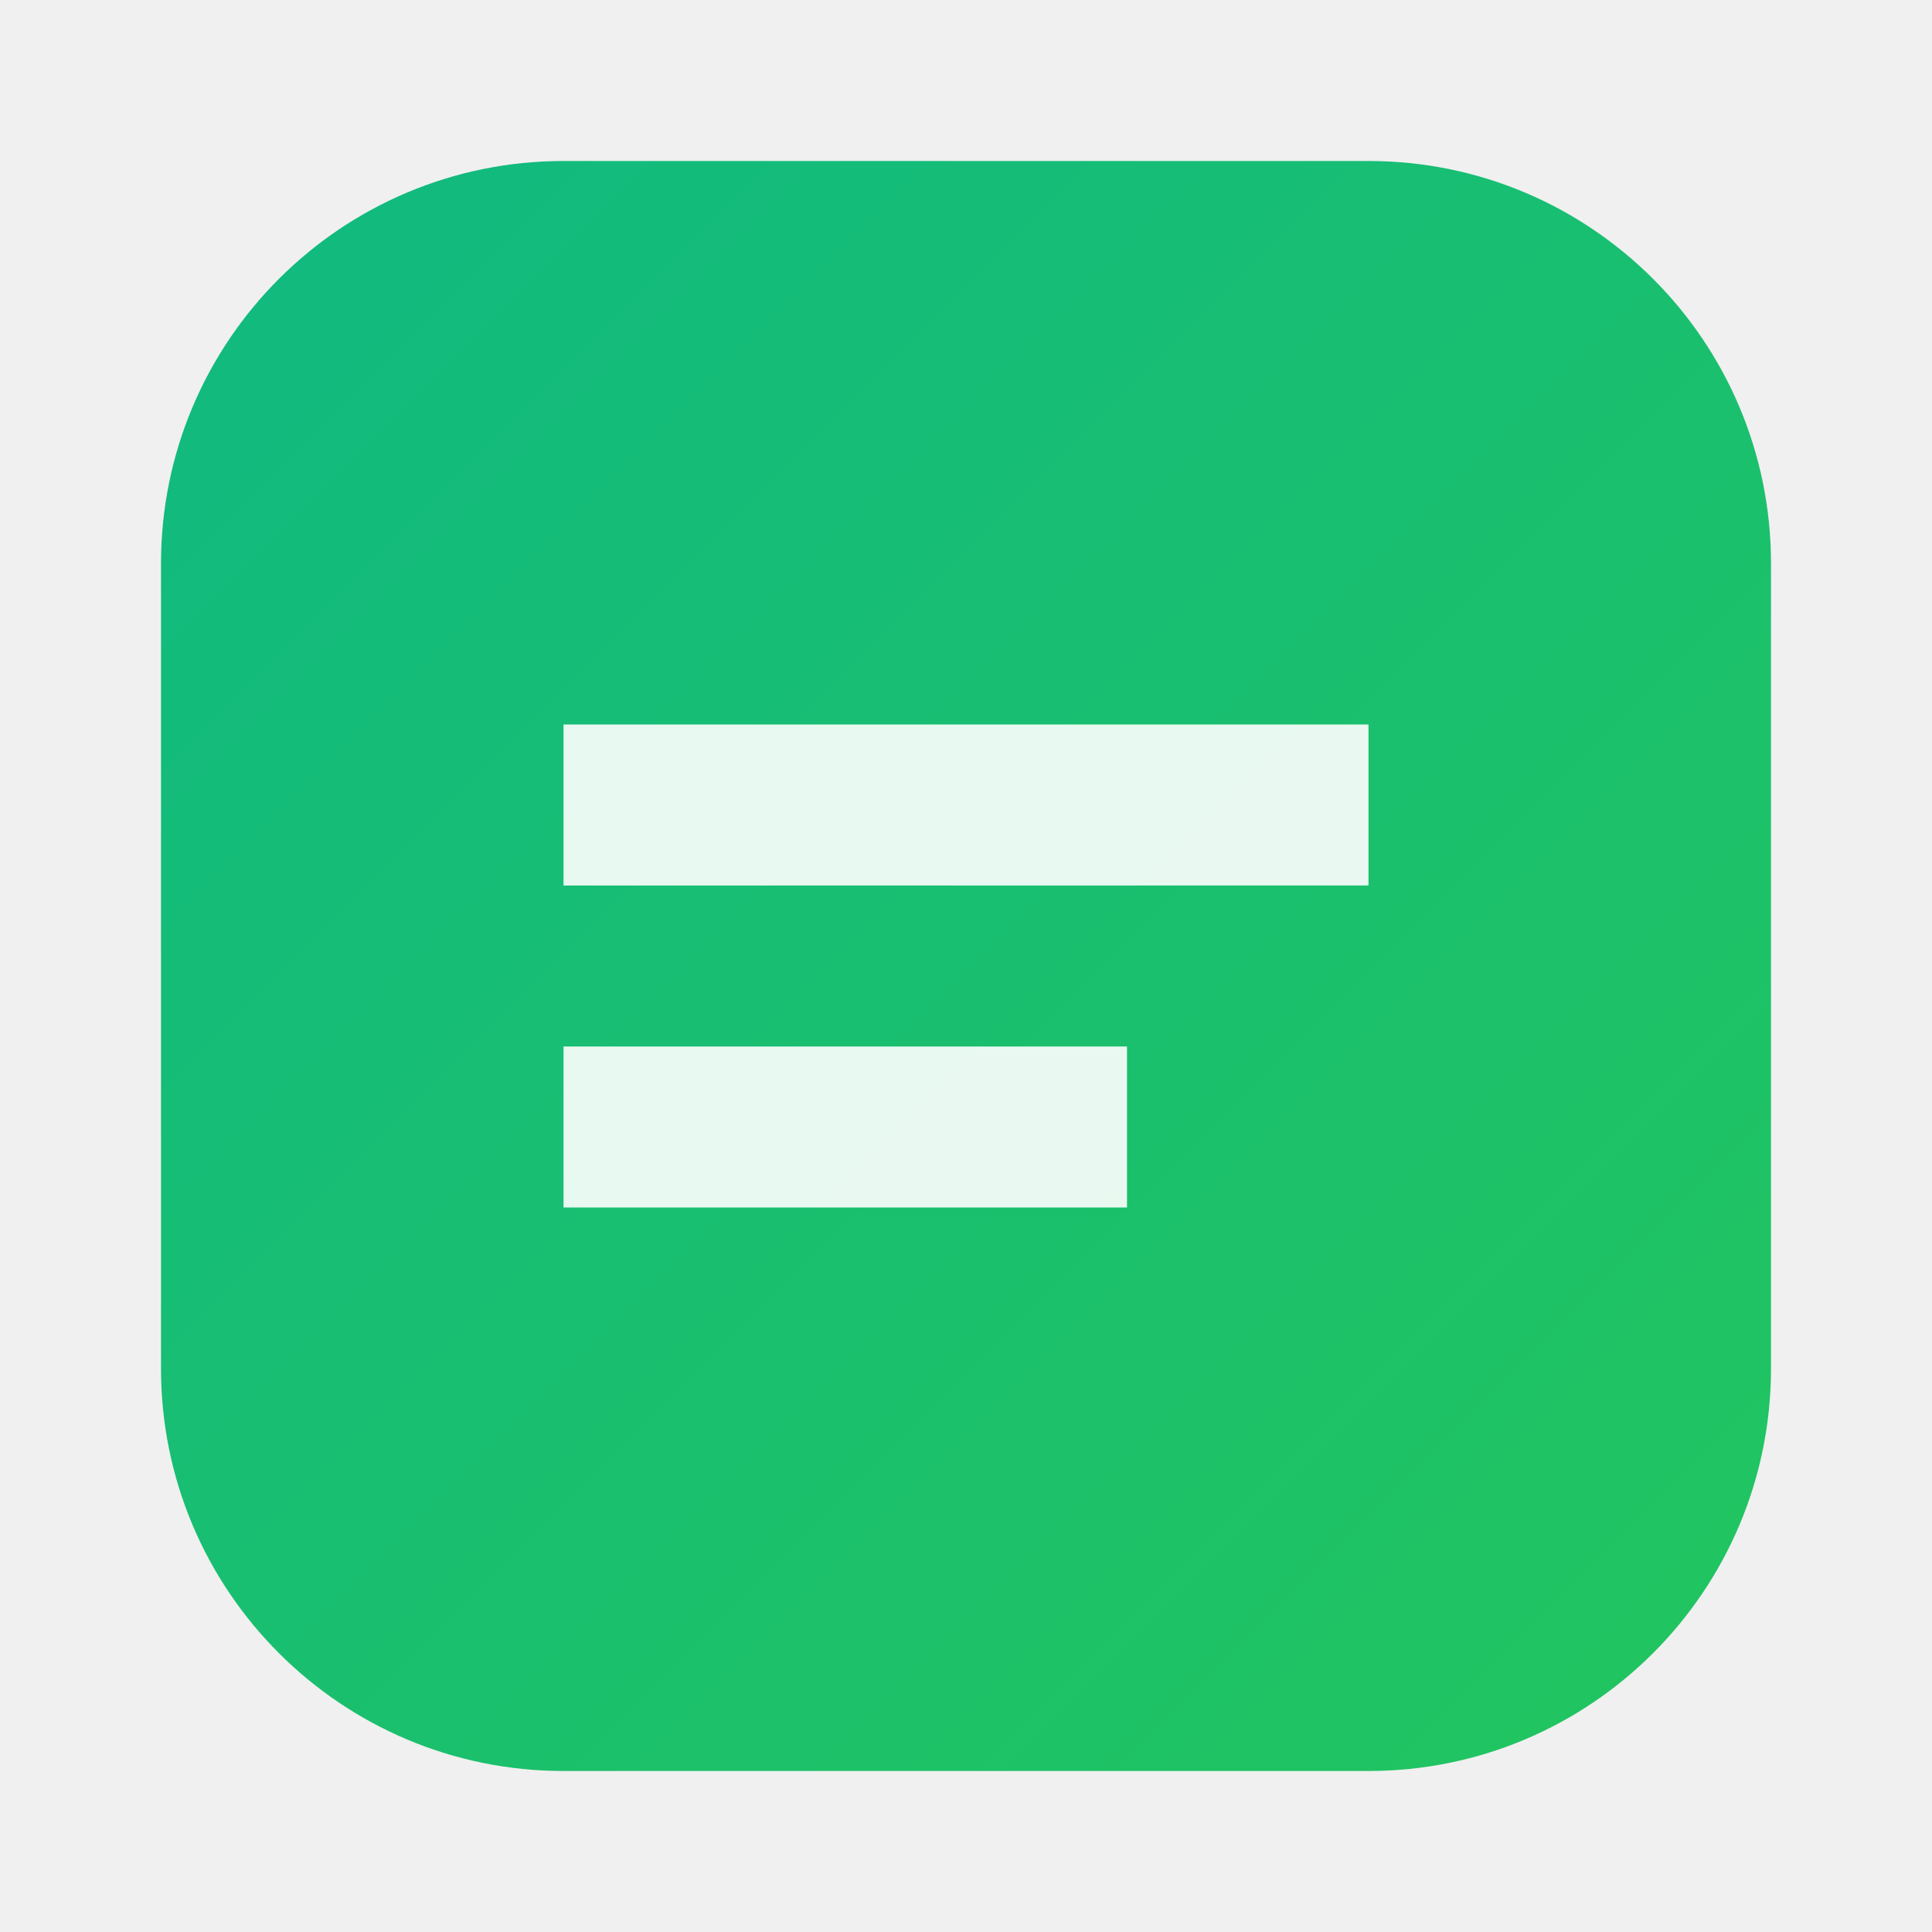
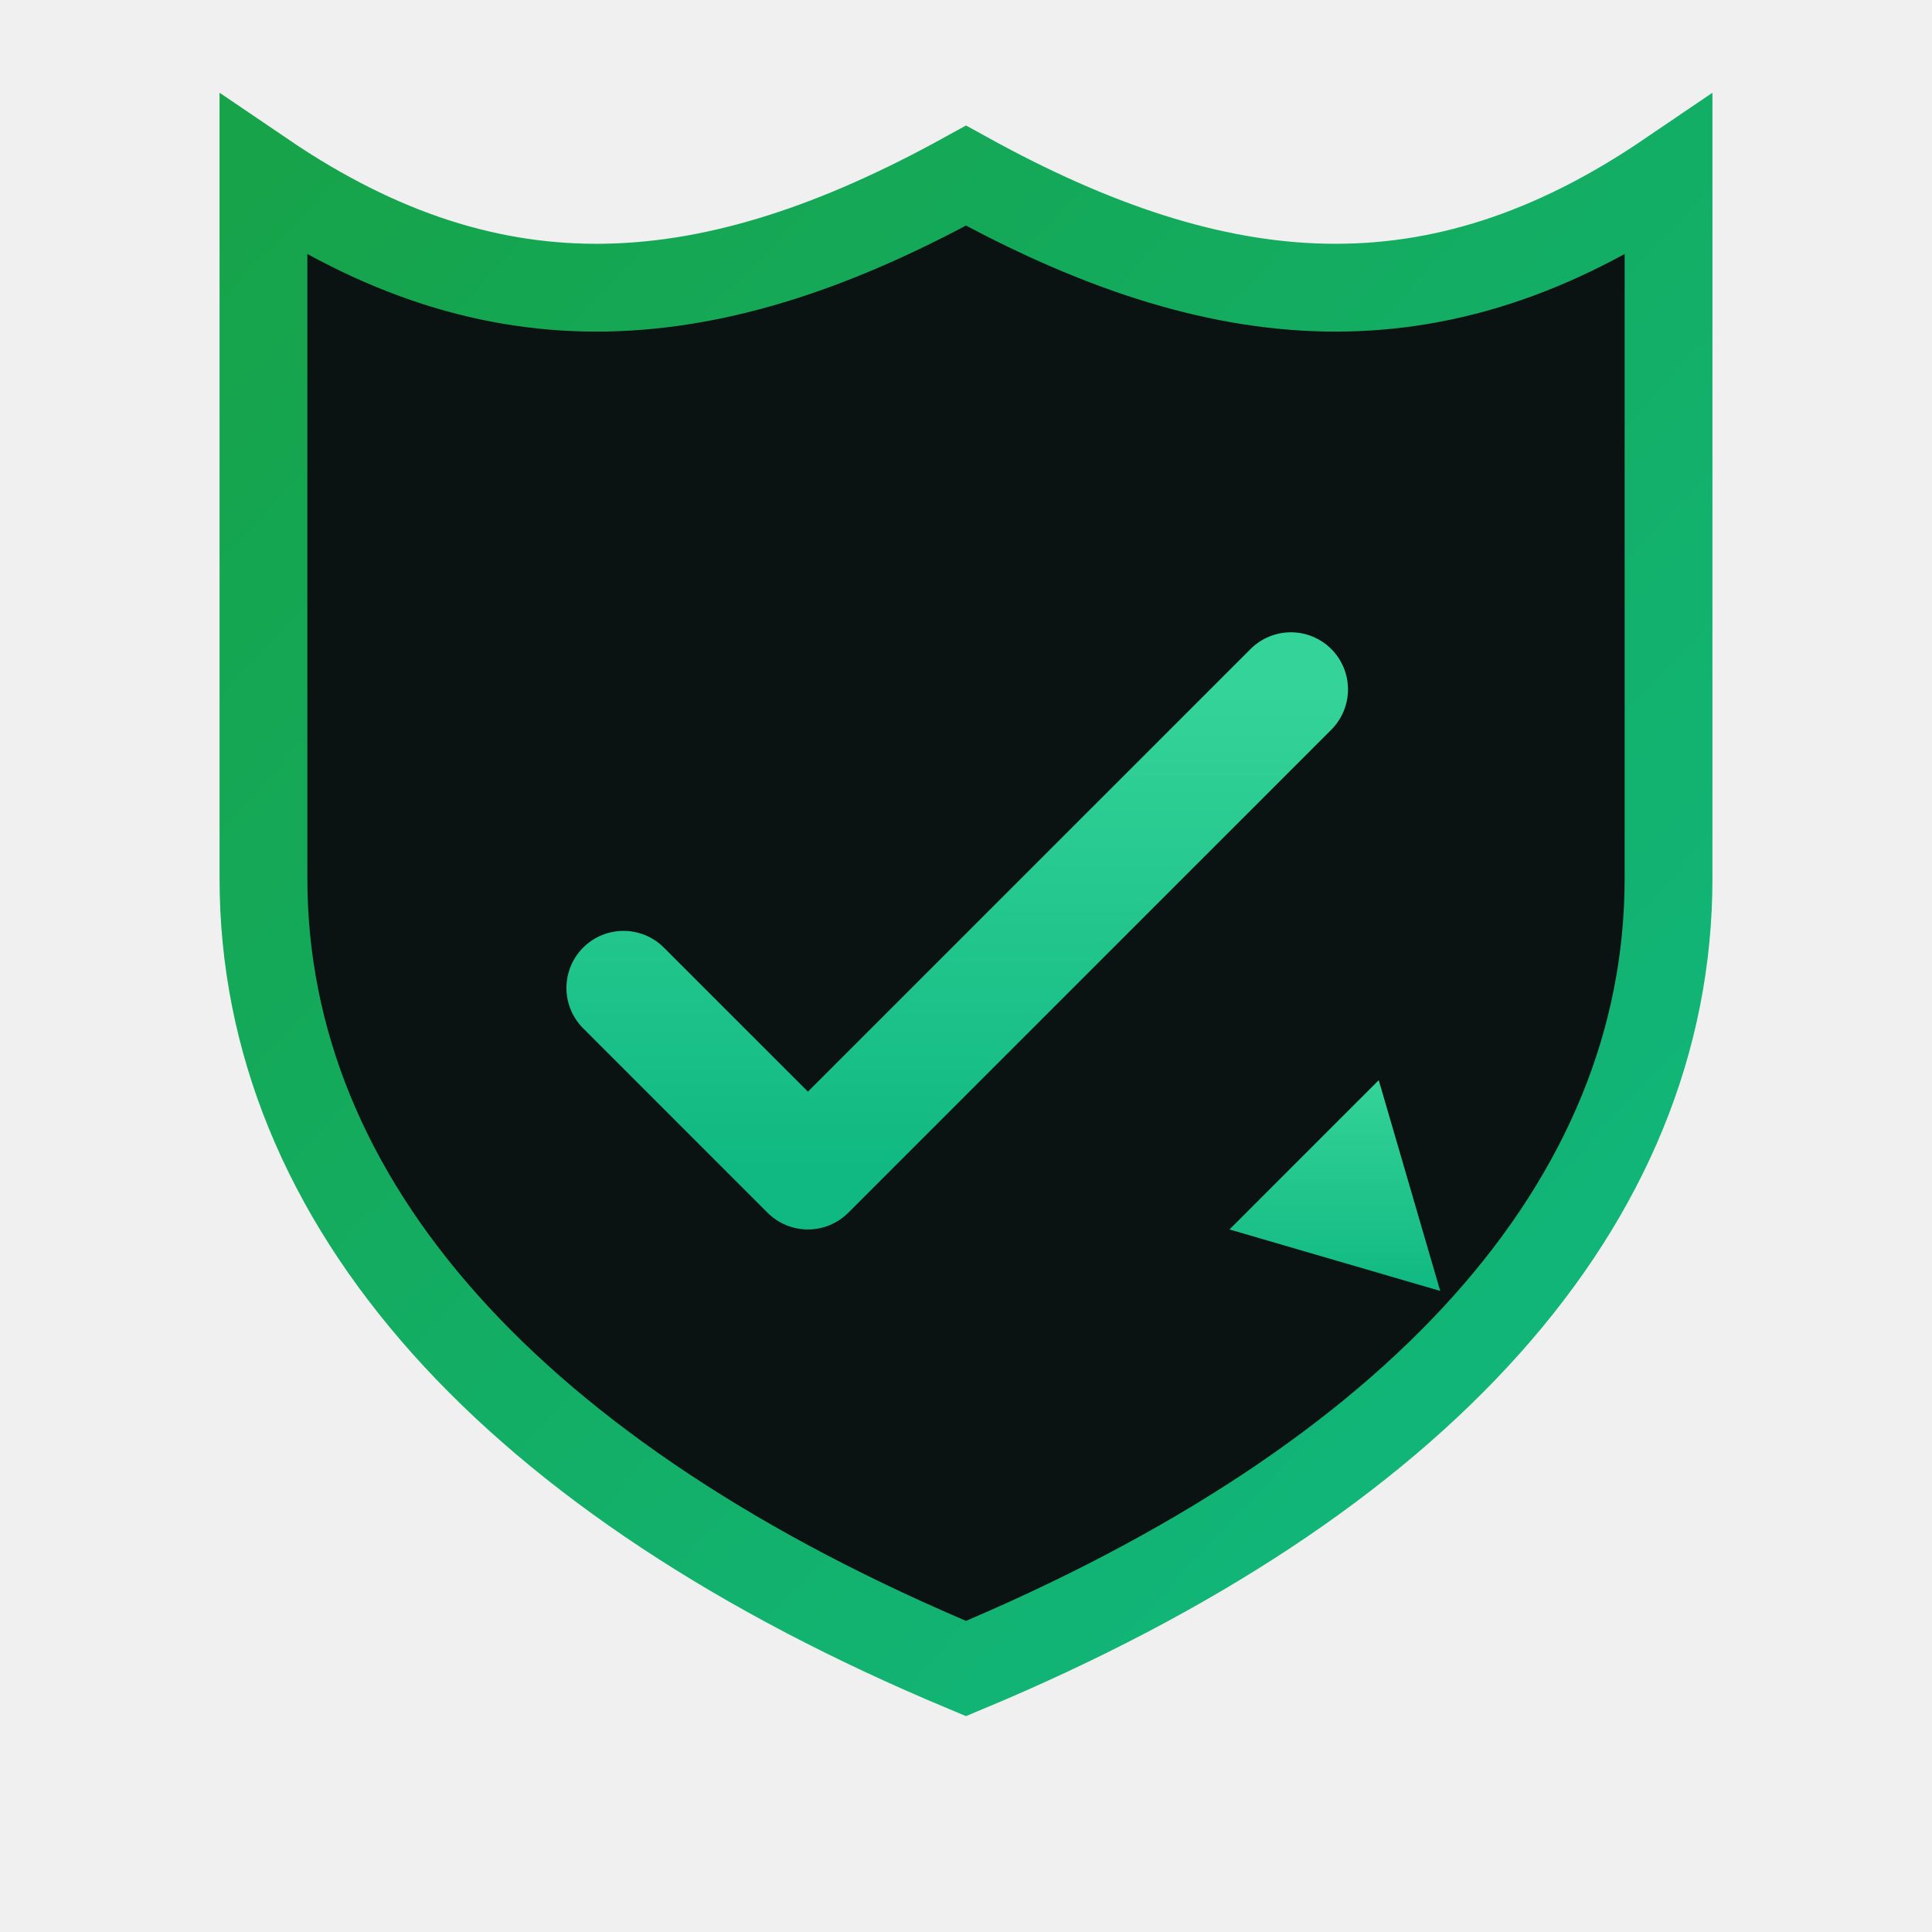
- <svg xmlns="http://www.w3.org/2000/svg" viewBox="0 0 24 24">
+ <svg xmlns="http://www.w3.org/2000/svg" viewBox="0 0 44 44" aria-hidden="true">
  <defs>
    <linearGradient id="g" x1="0" y1="0" x2="1" y2="1">
-       <stop offset="0" stop-color="#10b981" />
-       <stop offset="1" stop-color="#22c55e" />
+       <stop offset="0" stop-color="#16a34a" />
+       <stop offset="1" stop-color="#10b981" />
+     </linearGradient>
+     <linearGradient id="g2" x1="0" y1="0" x2="0" y2="1">
+       <stop offset="0" stop-color="#34d399" />
+       <stop offset="1" stop-color="#10b981" />
    </linearGradient>
  </defs>
-   <rect x="2" y="2" width="20" height="20" rx="5" fill="url(#g)" />
-   <path d="M7 9h10v2H7zM7 13h7v2H7z" fill="#fff" opacity=".9" />
+   <path d="M22 4c5.8 3.2 10.7 3.6 16 0v16c0 7.4-5.7 13.7-16 18-10.3-4.3-16-10.6-16-18V4c5.3 3.6 10.2 3.2 16 0z" fill="#0b1212" stroke="url(#g)" stroke-width="2" />
+   <path d="M14.2 22.5l4.2 4.2 11-11" fill="none" stroke="url(#g2)" stroke-width="2.6" stroke-linecap="round" stroke-linejoin="round" />
+   <path d="M28 28l4.8 1.4-1.4-4.8-3.4 3.4z" fill="url(#g2)" />
</svg>
